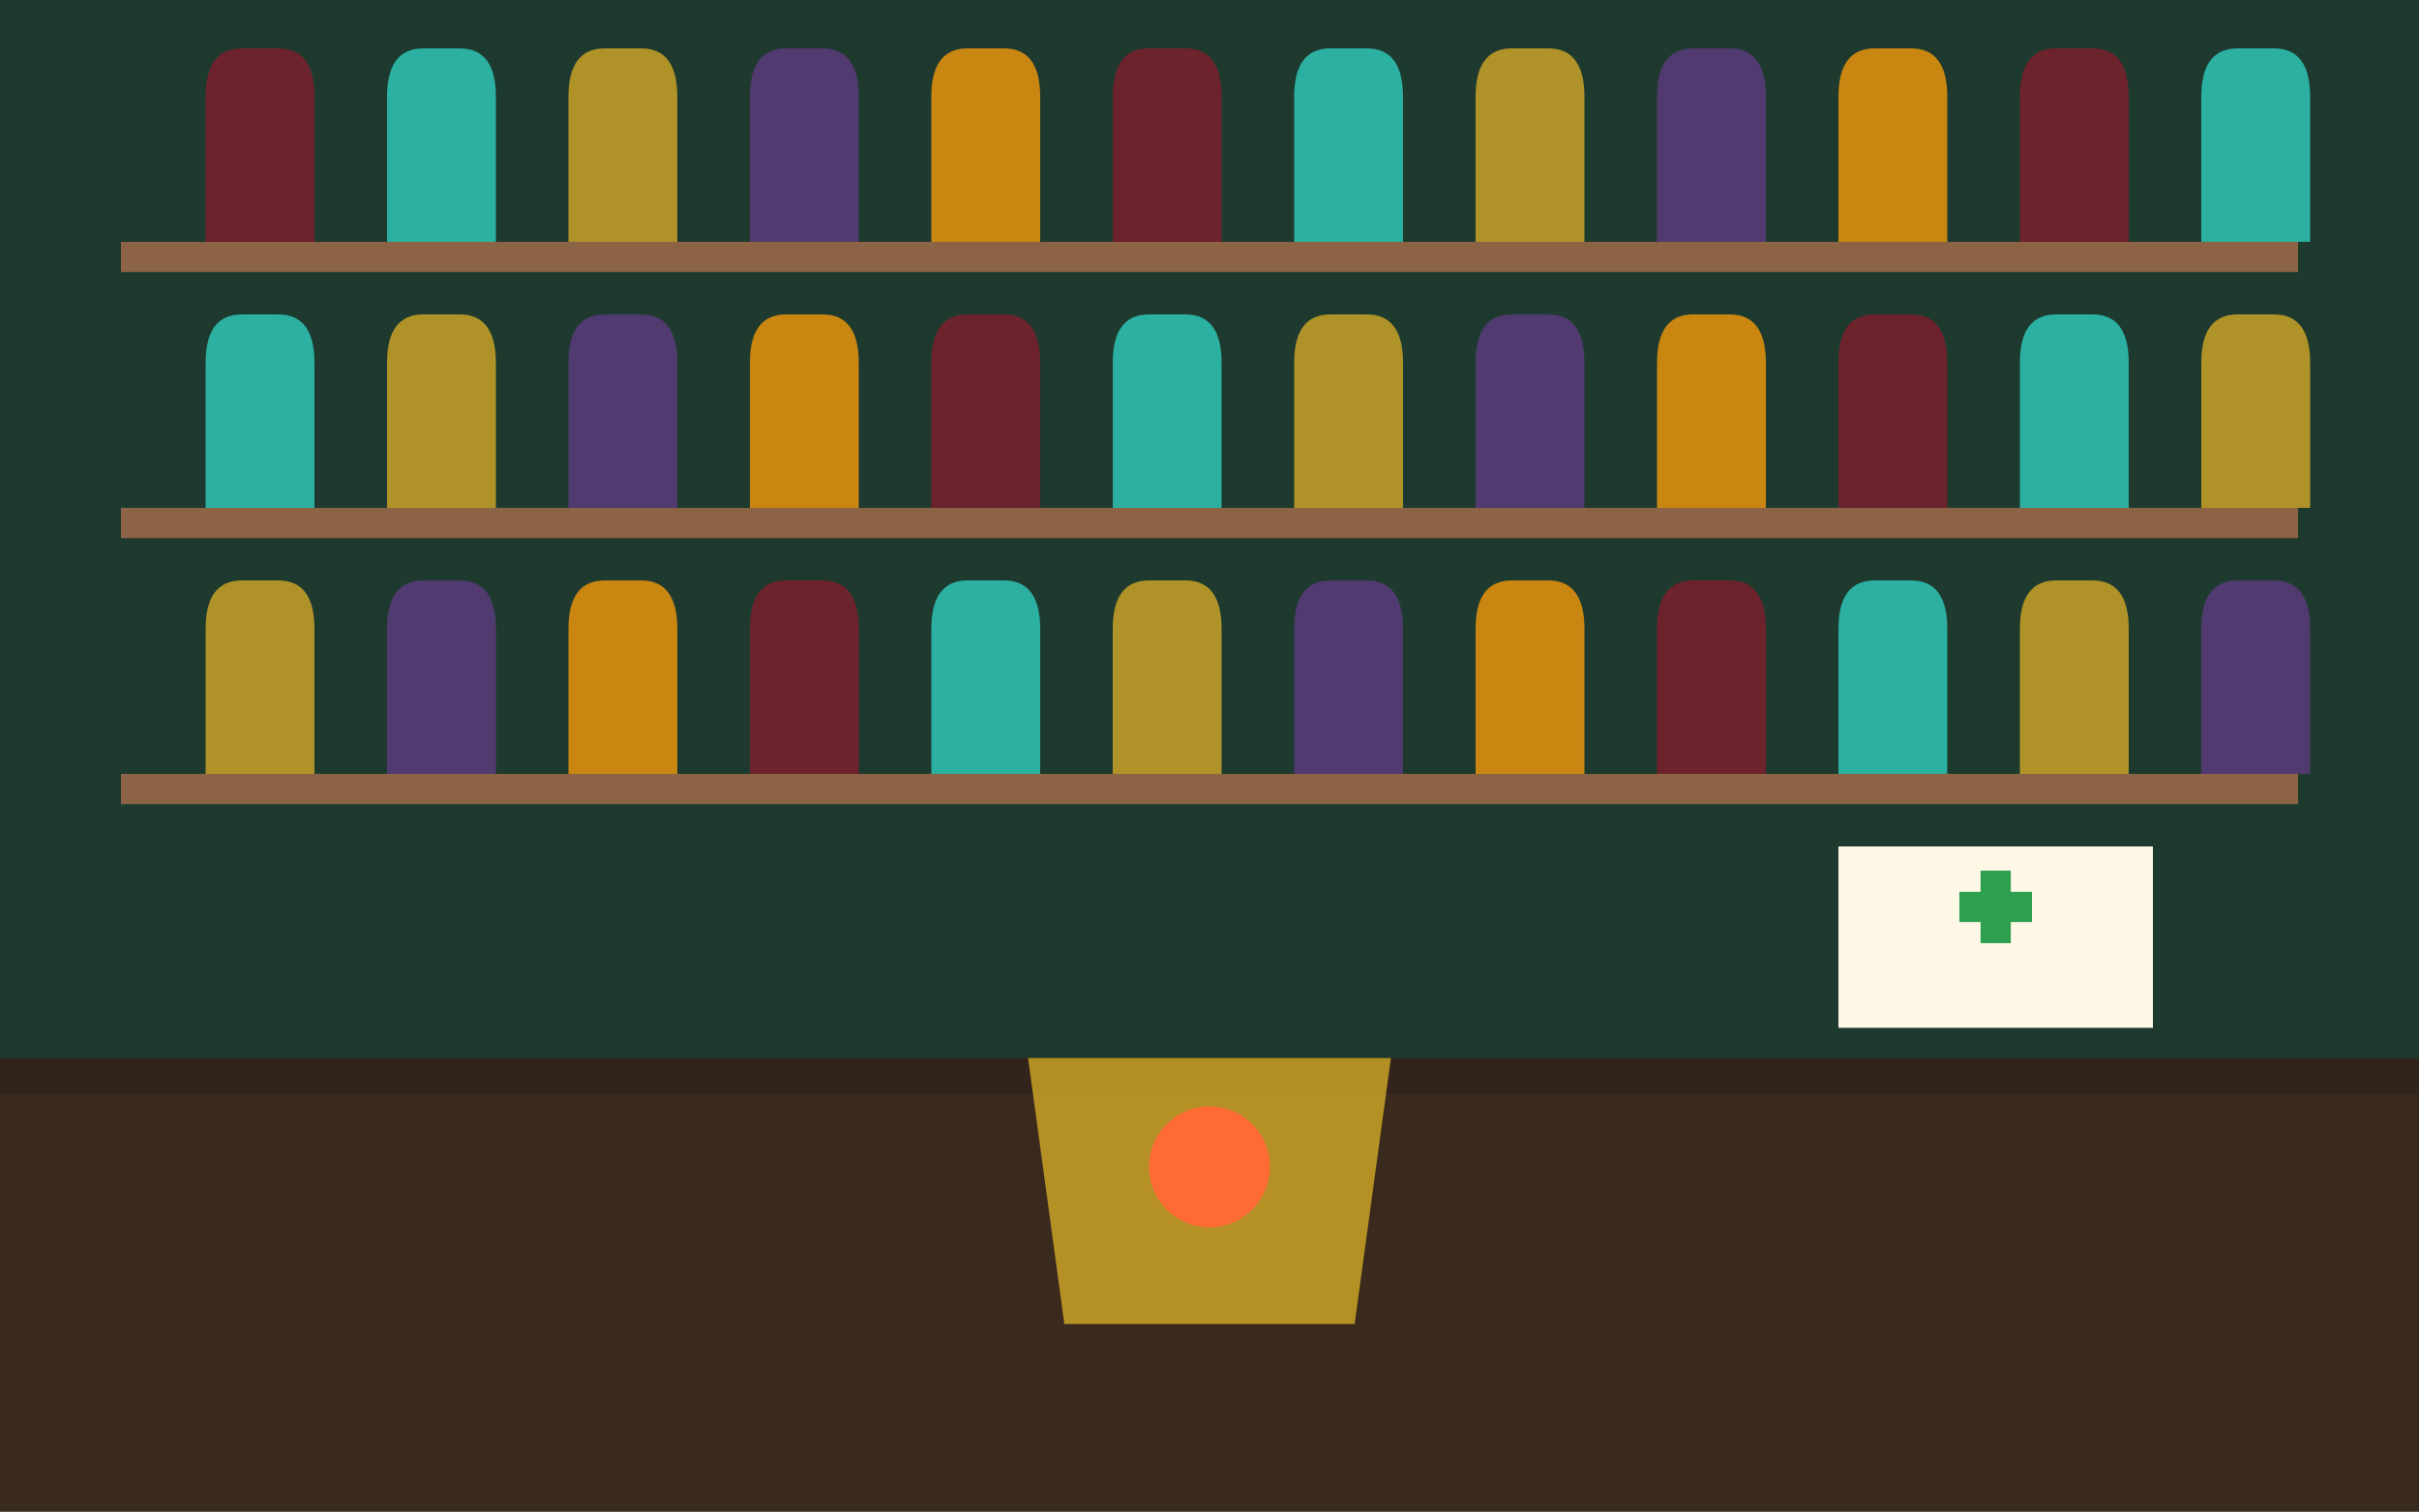
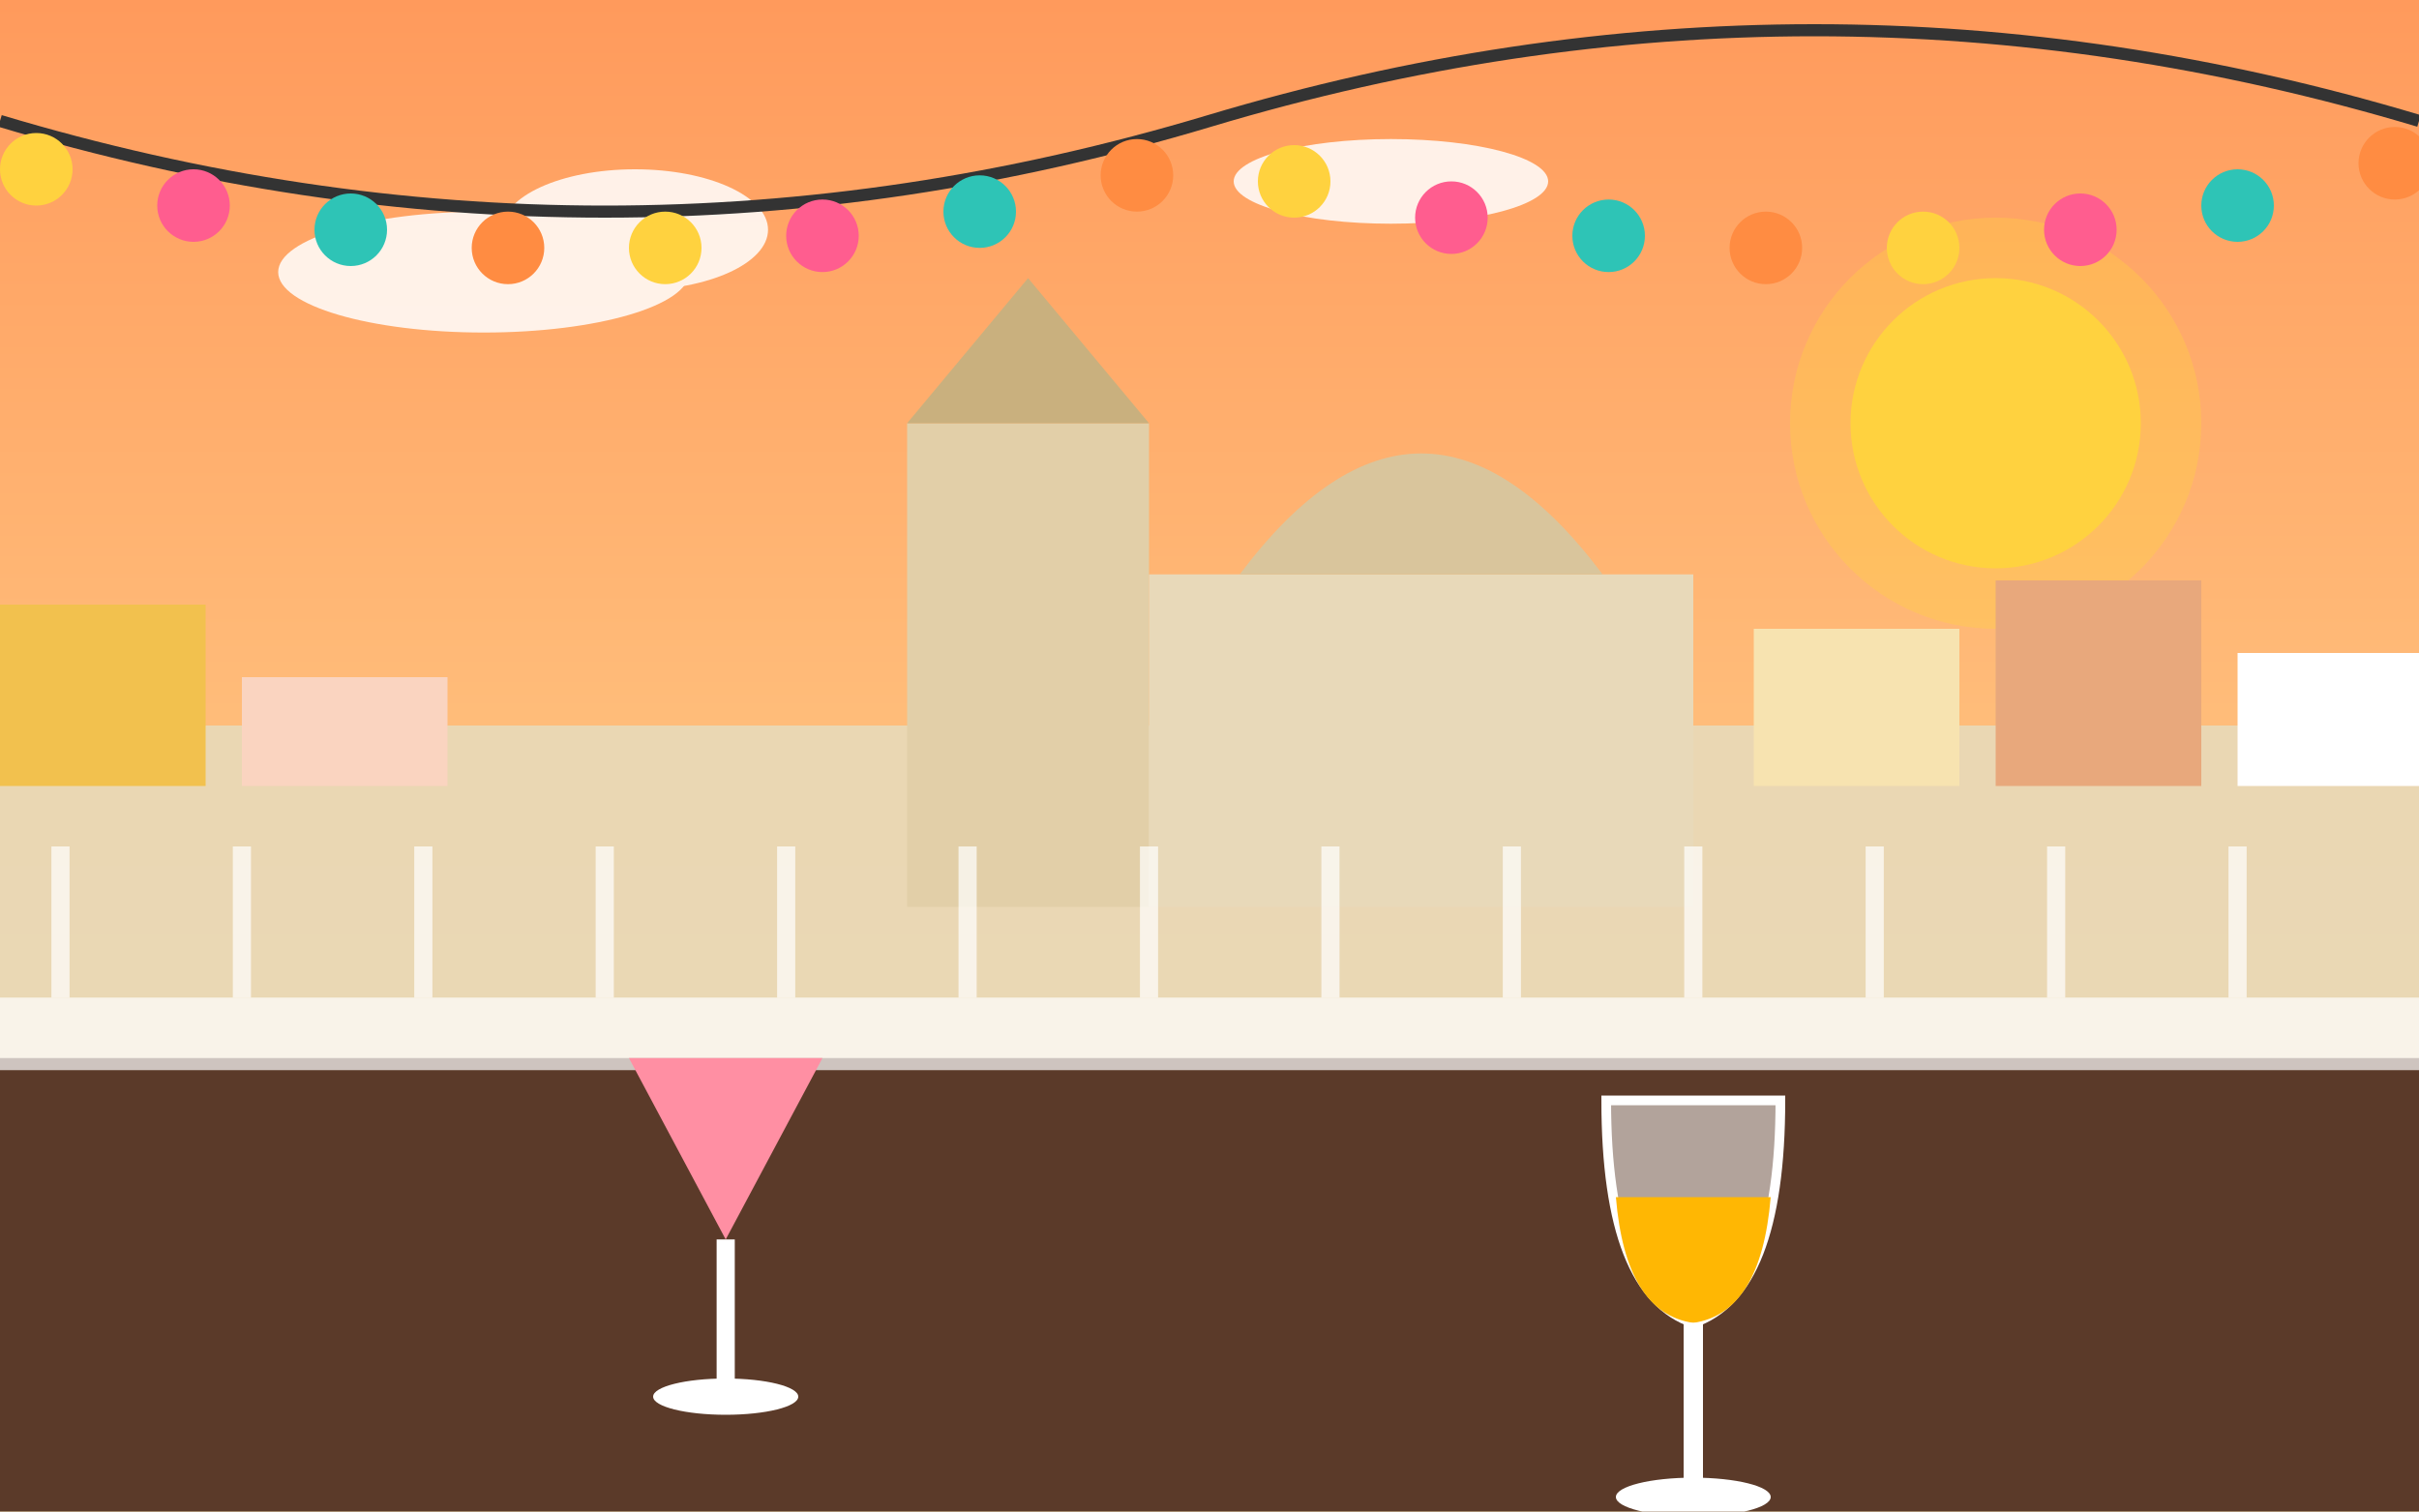
<svg xmlns="http://www.w3.org/2000/svg" viewBox="0 0 400 250" preserveAspectRatio="xMidYMid slice">
-   <rect width="400" height="250" fill="#FFF" />
-   <rect width="400" height="250" fill="#1E3A2F" />
-   <rect x="20" y="40" width="360" height="5" fill="#8D6346" />
-   <path d="M34 40 v-24 q0 -8 6 -8 h6 q6 0 6 8 v24z" fill="#7B1E2B" opacity=".85" />
-   <path d="M64 40 v-24 q0 -8 6 -8 h6 q6 0 6 8 v24z" fill="#2EC4B6" opacity=".85" />
-   <path d="M94 40 v-24 q0 -8 6 -8 h6 q6 0 6 8 v24z" fill="#C9A227" opacity=".85" />
-   <path d="M124 40 v-24 q0 -8 6 -8 h6 q6 0 6 8 v24z" fill="#5B3A7A" opacity=".85" />
-   <path d="M154 40 v-24 q0 -8 6 -8 h6 q6 0 6 8 v24z" fill="#E8930C" opacity=".85" />
-   <path d="M184 40 v-24 q0 -8 6 -8 h6 q6 0 6 8 v24z" fill="#7B1E2B" opacity=".85" />
-   <path d="M214 40 v-24 q0 -8 6 -8 h6 q6 0 6 8 v24z" fill="#2EC4B6" opacity=".85" />
-   <path d="M244 40 v-24 q0 -8 6 -8 h6 q6 0 6 8 v24z" fill="#C9A227" opacity=".85" />
-   <path d="M274 40 v-24 q0 -8 6 -8 h6 q6 0 6 8 v24z" fill="#5B3A7A" opacity=".85" />
-   <path d="M304 40 v-24 q0 -8 6 -8 h6 q6 0 6 8 v24z" fill="#E8930C" opacity=".85" />
-   <path d="M334 40 v-24 q0 -8 6 -8 h6 q6 0 6 8 v24z" fill="#7B1E2B" opacity=".85" />
-   <path d="M364 40 v-24 q0 -8 6 -8 h6 q6 0 6 8 v24z" fill="#2EC4B6" opacity=".85" />
-   <rect x="20" y="84" width="360" height="5" fill="#8D6346" />
-   <path d="M34 84 v-24 q0 -8 6 -8 h6 q6 0 6 8 v24z" fill="#2EC4B6" opacity=".85" />
-   <path d="M64 84 v-24 q0 -8 6 -8 h6 q6 0 6 8 v24z" fill="#C9A227" opacity=".85" />
-   <path d="M94 84 v-24 q0 -8 6 -8 h6 q6 0 6 8 v24z" fill="#5B3A7A" opacity=".85" />
-   <path d="M124 84 v-24 q0 -8 6 -8 h6 q6 0 6 8 v24z" fill="#E8930C" opacity=".85" />
-   <path d="M154 84 v-24 q0 -8 6 -8 h6 q6 0 6 8 v24z" fill="#7B1E2B" opacity=".85" />
-   <path d="M184 84 v-24 q0 -8 6 -8 h6 q6 0 6 8 v24z" fill="#2EC4B6" opacity=".85" />
-   <path d="M214 84 v-24 q0 -8 6 -8 h6 q6 0 6 8 v24z" fill="#C9A227" opacity=".85" />
-   <path d="M244 84 v-24 q0 -8 6 -8 h6 q6 0 6 8 v24z" fill="#5B3A7A" opacity=".85" />
-   <path d="M274 84 v-24 q0 -8 6 -8 h6 q6 0 6 8 v24z" fill="#E8930C" opacity=".85" />
-   <path d="M304 84 v-24 q0 -8 6 -8 h6 q6 0 6 8 v24z" fill="#7B1E2B" opacity=".85" />
-   <path d="M334 84 v-24 q0 -8 6 -8 h6 q6 0 6 8 v24z" fill="#2EC4B6" opacity=".85" />
-   <path d="M364 84 v-24 q0 -8 6 -8 h6 q6 0 6 8 v24z" fill="#C9A227" opacity=".85" />
-   <rect x="20" y="128" width="360" height="5" fill="#8D6346" />
-   <path d="M34 128 v-24 q0 -8 6 -8 h6 q6 0 6 8 v24z" fill="#C9A227" opacity=".85" />
-   <path d="M64 128 v-24 q0 -8 6 -8 h6 q6 0 6 8 v24z" fill="#5B3A7A" opacity=".85" />
-   <path d="M94 128 v-24 q0 -8 6 -8 h6 q6 0 6 8 v24z" fill="#E8930C" opacity=".85" />
-   <path d="M124 128 v-24 q0 -8 6 -8 h6 q6 0 6 8 v24z" fill="#7B1E2B" opacity=".85" />
-   <path d="M154 128 v-24 q0 -8 6 -8 h6 q6 0 6 8 v24z" fill="#2EC4B6" opacity=".85" />
-   <path d="M184 128 v-24 q0 -8 6 -8 h6 q6 0 6 8 v24z" fill="#C9A227" opacity=".85" />
-   <path d="M214 128 v-24 q0 -8 6 -8 h6 q6 0 6 8 v24z" fill="#5B3A7A" opacity=".85" />
-   <path d="M244 128 v-24 q0 -8 6 -8 h6 q6 0 6 8 v24z" fill="#E8930C" opacity=".85" />
-   <path d="M274 128 v-24 q0 -8 6 -8 h6 q6 0 6 8 v24z" fill="#7B1E2B" opacity=".85" />
-   <path d="M304 128 v-24 q0 -8 6 -8 h6 q6 0 6 8 v24z" fill="#2EC4B6" opacity=".85" />
-   <path d="M334 128 v-24 q0 -8 6 -8 h6 q6 0 6 8 v24z" fill="#C9A227" opacity=".85" />
-   <path d="M364 128 v-24 q0 -8 6 -8 h6 q6 0 6 8 v24z" fill="#5B3A7A" opacity=".85" />
-   <rect x="0" y="175" width="400" height="75" fill="#3A2A1E" />
-   <rect x="0" y="175" width="400" height="6" fill="#00000022" />
-   <g transform="translate(200,215)">
-     <path d="M-30 -40 h60 l-6 44 h-48z" fill="#C9A227" opacity=".85" />
-     <circle cx="0" cy="-22" r="10" fill="#FF6B35" />
+   <defs>
+     <linearGradient id="sk21" x1="0" y1="0" x2="0" y2="1">
+       <stop offset="0" stop-color="#FF9A5C" />
+       <stop offset="1" stop-color="#FFE29A" />
+     </linearGradient>
+   </defs>
+   <rect width="400" height="250" fill="url(#sk21)" />
+   <circle cx="330" cy="70" r="34" fill="#FFD23F" opacity=".35" />
+   <circle cx="330" cy="70" r="24" fill="#FFD23F" />
+   <g fill="#fff" opacity=".85">
+     <ellipse cx="80" cy="45" rx="34" ry="10" />
+     <ellipse cx="105" cy="38" rx="22" ry="10" />
+     <ellipse cx="230" cy="30" rx="26" ry="7" />
  </g>
-   <g transform="translate(330,150)">
-     <rect x="-26" y="-10" width="52" height="30" fill="#FFF8E7" />
-     <path d="M-6 0 h12 M0 -6 v12" stroke="#2E9E4F" stroke-width="5" />
+   <rect x="0" y="120" width="400" height="80" fill="#E8D9B9" opacity=".9" />
+   <rect x="150" y="70" width="40" height="80" fill="#E2CFA8" />
+   <path d="M150 70 l20 -24 l20 24z" fill="#C9B07E" />
+   <rect x="190" y="95" width="90" height="55" fill="#E8D9B9" />
+   <path d="M205 95 q30 -40 60 0z" fill="#D9C59C" />
+   <rect x="0" y="100" width="34" height="30" fill="#F2C14E" />
+   <rect x="40" y="112" width="34" height="18" fill="#FAD4C0" />
+   <rect x="290" y="104" width="34" height="26" fill="#F7E3B0" />
+   <rect x="330" y="96" width="34" height="34" fill="#E8A87C" />
+   <rect x="370" y="108" width="34" height="22" fill="#FFF" />
+   <rect x="0" y="175" width="400" height="75" fill="#5B3A29" />
+   <rect x="0" y="165" width="400" height="12" fill="#fff" opacity=".7" />
+   <line x1="10" y1="165" x2="10" y2="140" stroke="#fff" stroke-width="3" opacity=".7" />
+   <line x1="40" y1="165" x2="40" y2="140" stroke="#fff" stroke-width="3" opacity=".7" />
+   <line x1="70" y1="165" x2="70" y2="140" stroke="#fff" stroke-width="3" opacity=".7" />
+   <line x1="100" y1="165" x2="100" y2="140" stroke="#fff" stroke-width="3" opacity=".7" />
+   <line x1="130" y1="165" x2="130" y2="140" stroke="#fff" stroke-width="3" opacity=".7" />
+   <line x1="160" y1="165" x2="160" y2="140" stroke="#fff" stroke-width="3" opacity=".7" />
+   <line x1="190" y1="165" x2="190" y2="140" stroke="#fff" stroke-width="3" opacity=".7" />
+   <line x1="220" y1="165" x2="220" y2="140" stroke="#fff" stroke-width="3" opacity=".7" />
+   <line x1="250" y1="165" x2="250" y2="140" stroke="#fff" stroke-width="3" opacity=".7" />
+   <line x1="280" y1="165" x2="280" y2="140" stroke="#fff" stroke-width="3" opacity=".7" />
+   <line x1="310" y1="165" x2="310" y2="140" stroke="#fff" stroke-width="3" opacity=".7" />
+   <line x1="340" y1="165" x2="340" y2="140" stroke="#fff" stroke-width="3" opacity=".7" />
+   <line x1="370" y1="165" x2="370" y2="140" stroke="#fff" stroke-width="3" opacity=".7" />
+   <path d="M0 20 Q100 50 200 20 T400 20" stroke="#333" stroke-width="2" fill="none" />
+   <circle cx="6" cy="28" r="6" fill="#FFD23F" />
+   <circle cx="32" cy="34" r="6" fill="#FF5D8F" />
+   <circle cx="58" cy="38" r="6" fill="#2EC4B6" />
+   <circle cx="84" cy="41" r="6" fill="#FF8C42" />
+   <circle cx="110" cy="41" r="6" fill="#FFD23F" />
+   <circle cx="136" cy="39" r="6" fill="#FF5D8F" />
+   <circle cx="162" cy="35" r="6" fill="#2EC4B6" />
+   <circle cx="188" cy="29" r="6" fill="#FF8C42" />
+   <circle cx="214" cy="30" r="6" fill="#FFD23F" />
+   <circle cx="240" cy="36" r="6" fill="#FF5D8F" />
+   <circle cx="266" cy="39" r="6" fill="#2EC4B6" />
+   <circle cx="292" cy="41" r="6" fill="#FF8C42" />
+   <circle cx="318" cy="41" r="6" fill="#FFD23F" />
+   <circle cx="344" cy="38" r="6" fill="#FF5D8F" />
+   <circle cx="370" cy="34" r="6" fill="#2EC4B6" />
+   <circle cx="396" cy="27" r="6" fill="#FF8C42" />
+   <g transform="translate(120,215)">
+     <path d="M-16 -40 l16 30 l16 -30z" fill="#FF8FA3" />
+     <line x1="0" y1="-10" x2="0" y2="14" stroke="#fff" stroke-width="3" />
+     <ellipse cx="0" cy="16" rx="12" ry="3" fill="#fff" />
+   </g>
+   <g transform="translate(280,230) scale(0.8)">
+     <path d="M-18 -60 h36 q0 40 -18 46 q-18 -6 -18 -46z" fill="#ffffff88" stroke="#fff" stroke-width="2" />
+     <path d="M-16 -40 h32 q-2 24 -16 26 q-14 -2 -16 -26z" fill="#FFB703" />
+     <rect x="-2" y="-14" width="4" height="34" fill="#fff" />
+     <ellipse cx="0" cy="22" rx="16" ry="4" fill="#fff" />
  </g>
</svg>
